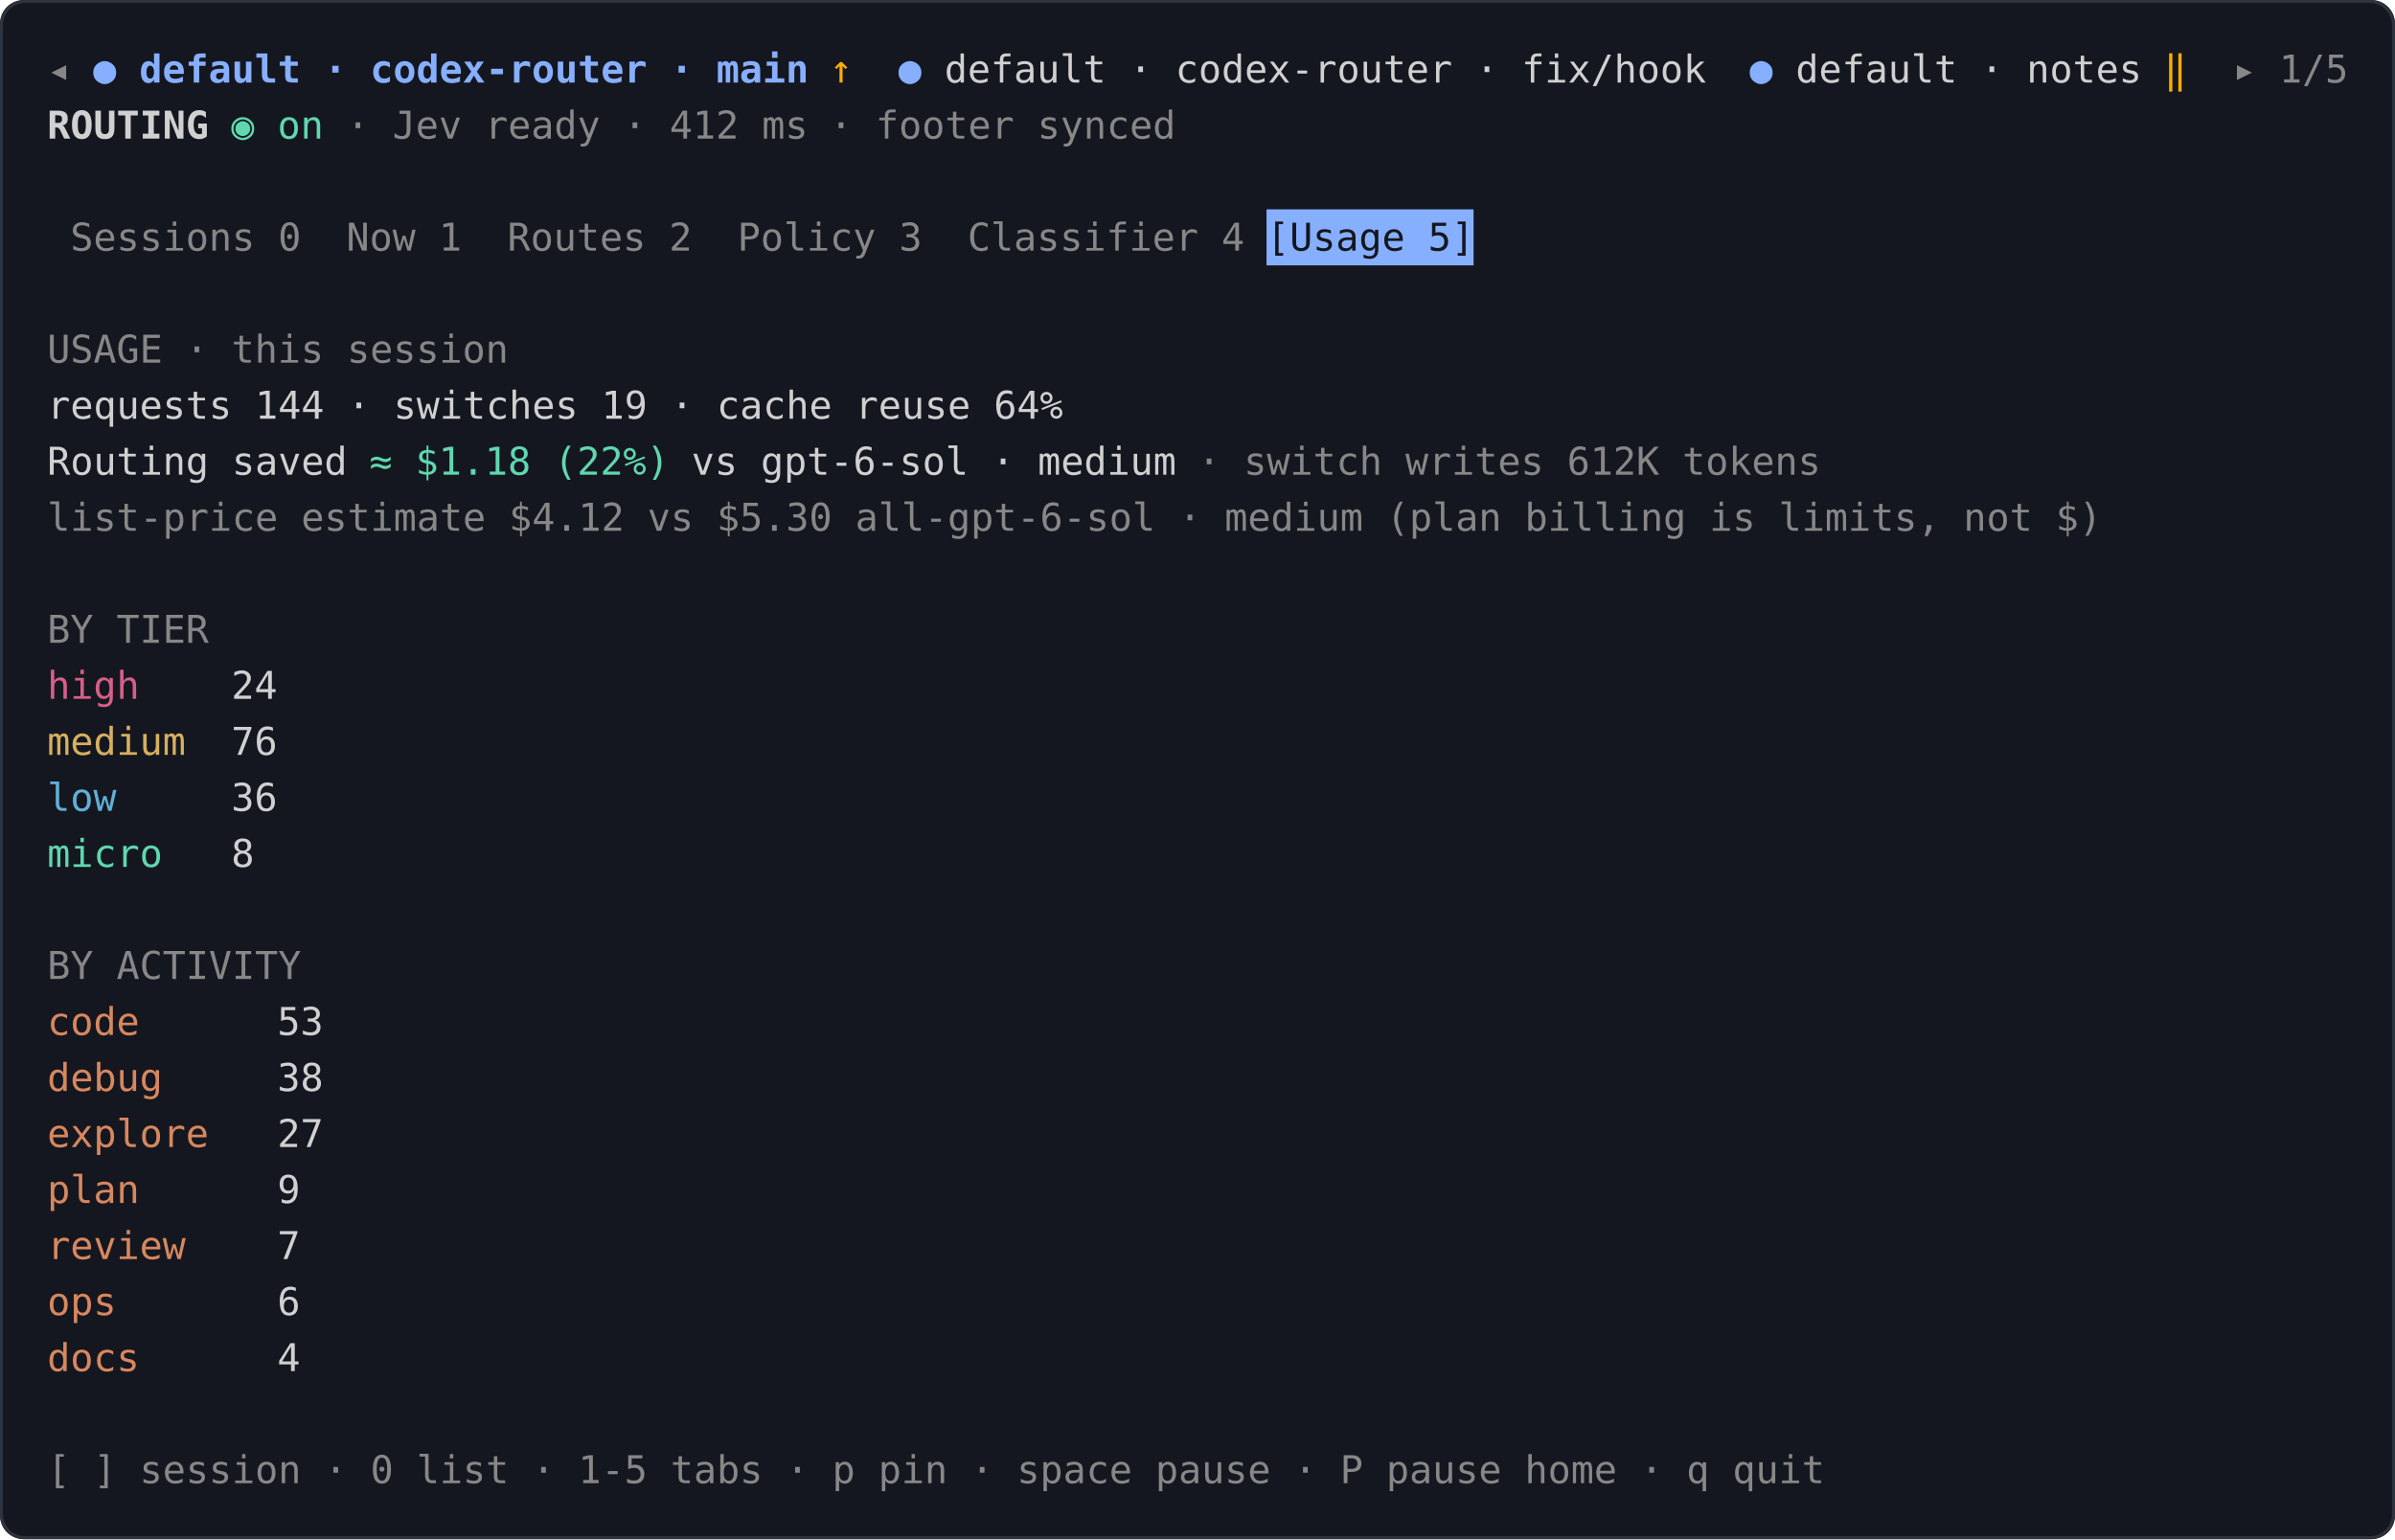
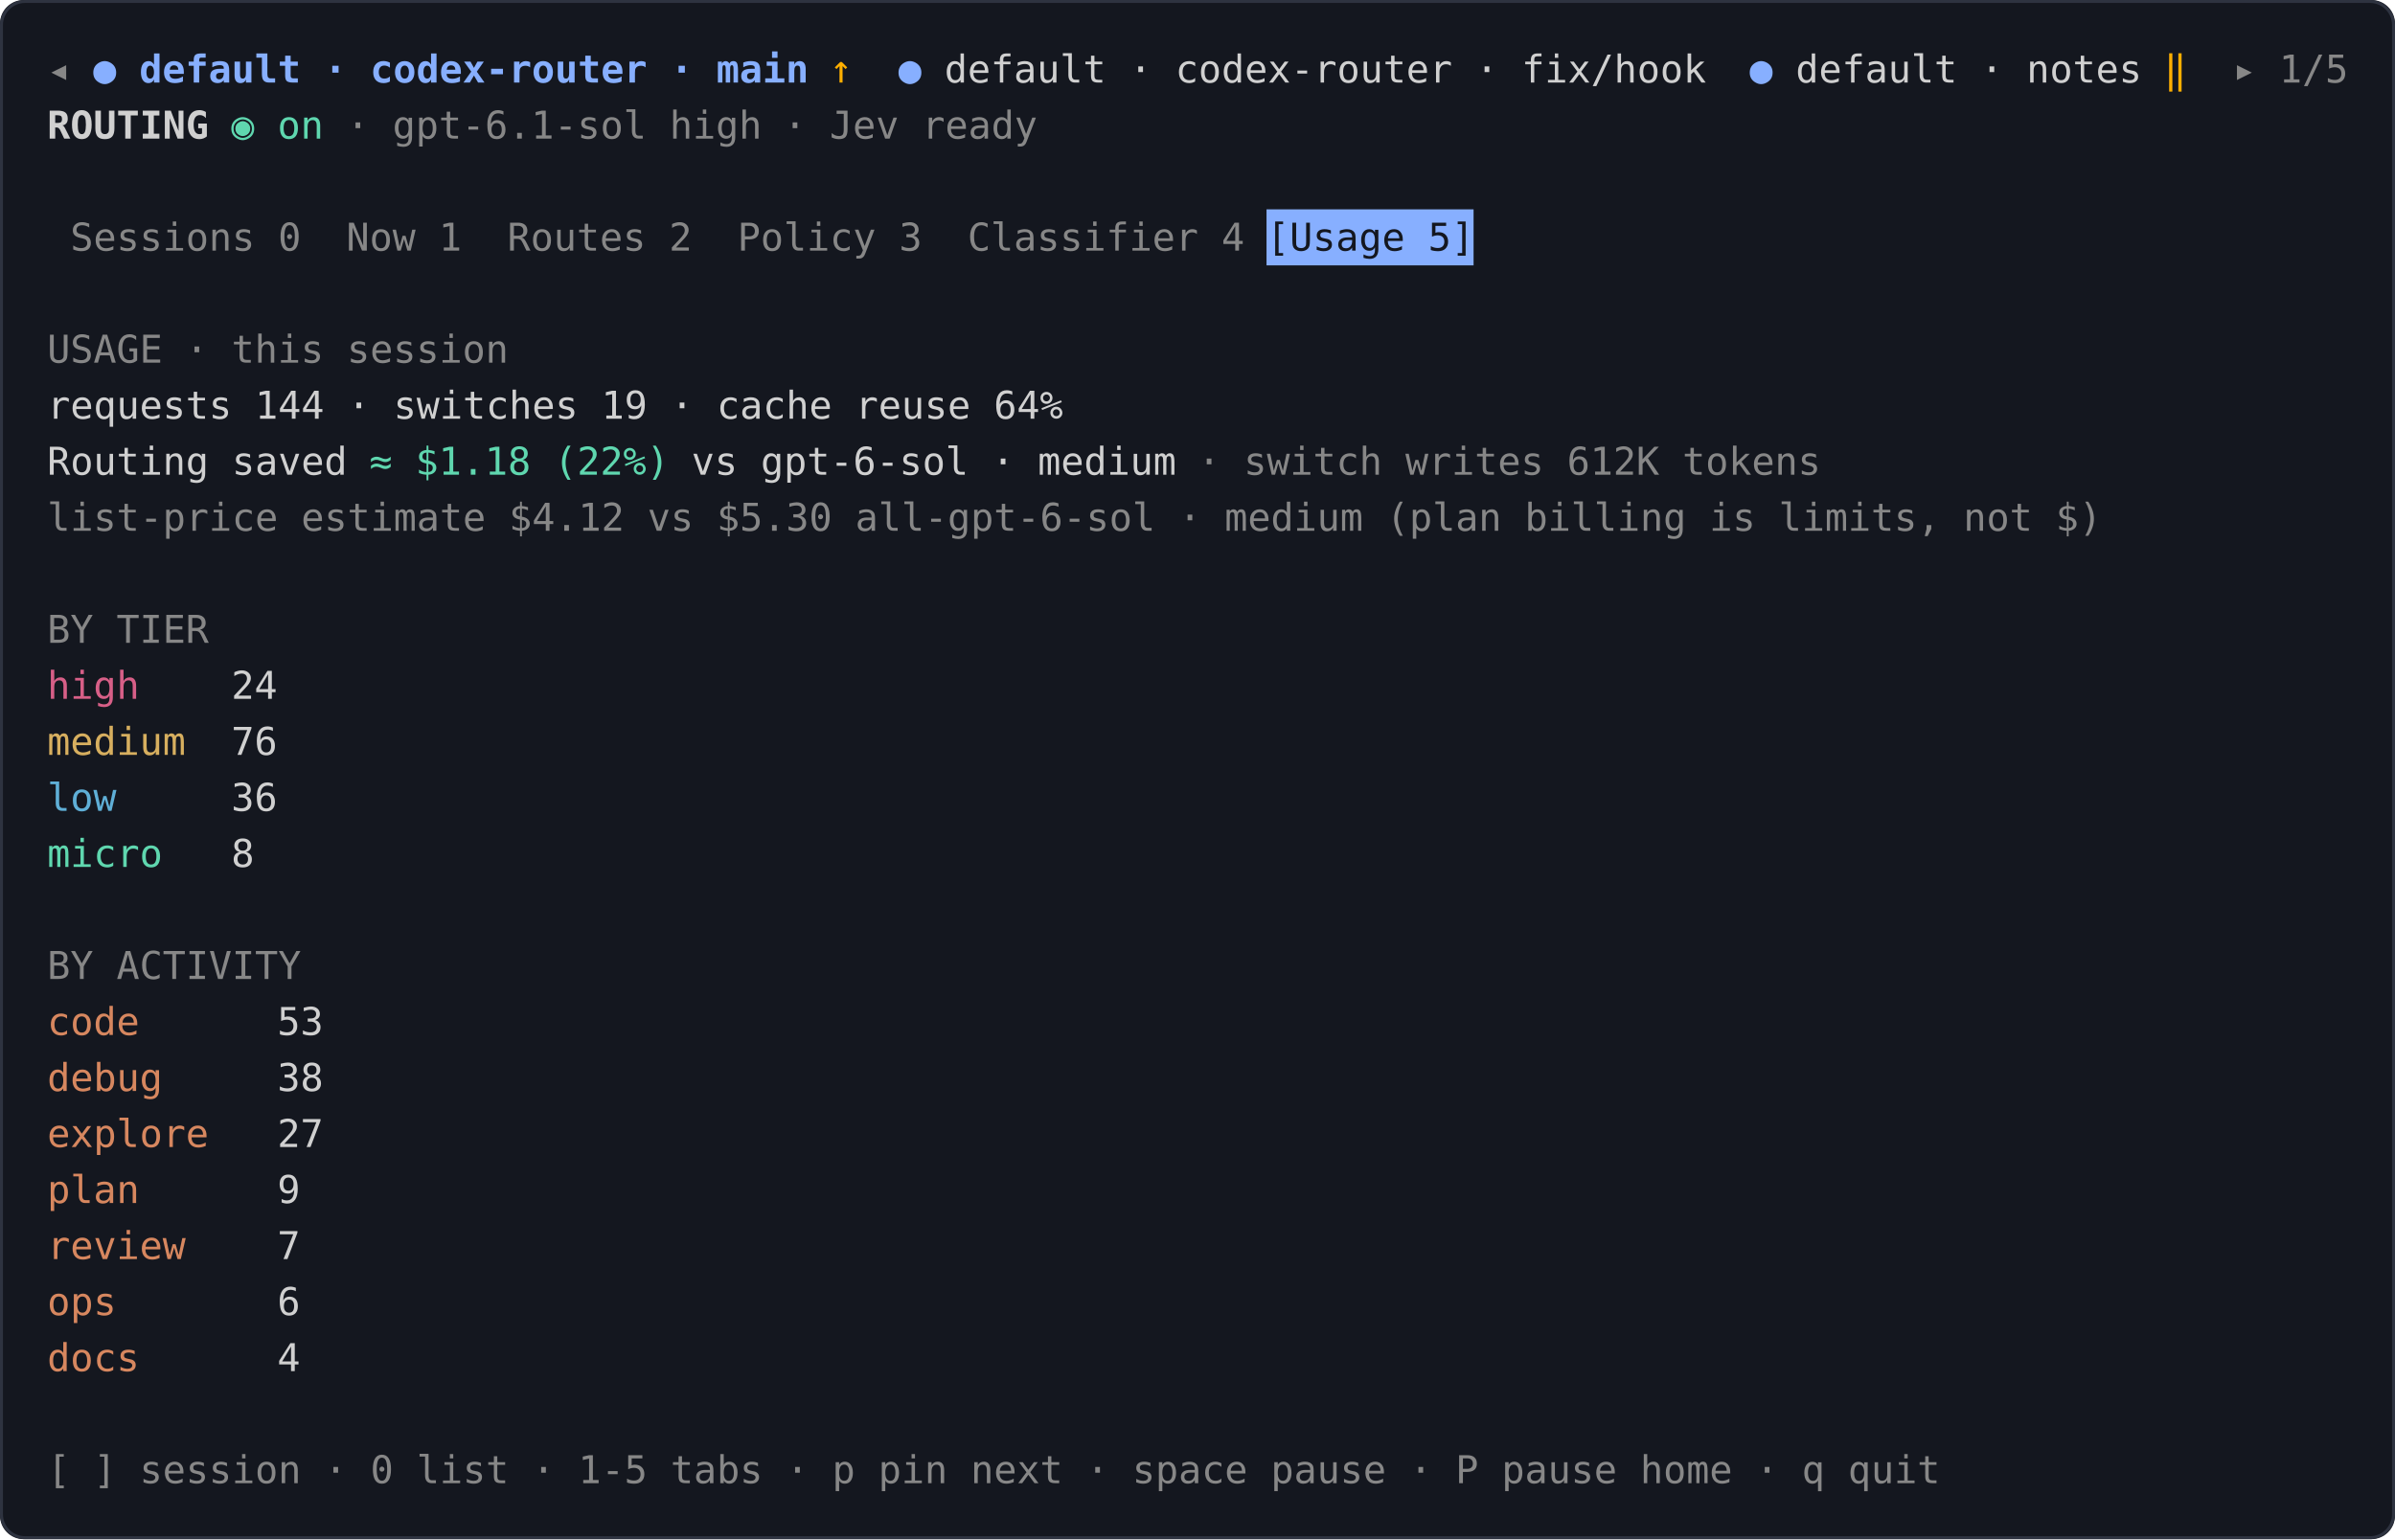
<svg xmlns="http://www.w3.org/2000/svg" viewBox="0 0 812 522" width="812" height="522" role="img" aria-labelledby="title desc">
  <style>text { font-family: ui-monospace, SFMono-Regular, Menlo, Consolas, 'DejaVu Sans Mono', monospace; font-size: 13px; }</style>
  <rect width="812" height="522" rx="8" fill="#14171f" />
  <rect x="0.5" y="0.5" width="811" height="521" rx="8" fill="none" stroke="#2e3340" />
  <text x="16.0" y="28.0" fill="#878787" xml:space="preserve">◂ </text>
  <text x="31.6" y="28.0" fill="#87afff" xml:space="preserve">● </text>
  <text x="47.2" y="28.0" fill="#87afff" font-weight="700" xml:space="preserve">default · codex-router · main</text>
  <text x="273.4" y="28.0" fill="#ffaf00" xml:space="preserve"> ↑</text>
  <text x="304.6" y="28.0" fill="#87afff" xml:space="preserve">● </text>
  <text x="320.2" y="28.0" fill="#d0d0d0" xml:space="preserve">default · codex-router · fix/hook</text>
  <text x="593.2" y="28.0" fill="#87afff" xml:space="preserve">● </text>
  <text x="608.8" y="28.0" fill="#d0d0d0" xml:space="preserve">default · notes</text>
  <text x="725.8" y="28.0" fill="#ffaf00" xml:space="preserve"> ‖</text>
  <text x="749.2" y="28.0" fill="#878787" xml:space="preserve"> ▸ 1/5</text>
  <text x="16.0" y="47.0" fill="#d0d0d0" font-weight="700" xml:space="preserve">ROUTING</text>
  <text x="78.4" y="47.0" fill="#5fd7af" xml:space="preserve">◉ on</text>
-   <text x="109.6" y="47.0" fill="#878787" xml:space="preserve"> · Jev ready · 412 ms</text>
-   <text x="273.4" y="47.0" fill="#878787" xml:space="preserve"> · footer synced</text>
+   <text x="109.6" y="47.0" fill="#878787" xml:space="preserve"> · gpt-6.1-sol high</text>
+   <text x="257.8" y="47.0" fill="#878787" xml:space="preserve"> · Jev ready</text>
  <text x="16.0" y="85.0" fill="#878787" xml:space="preserve"> Sessions 0 </text>
  <text x="109.6" y="85.0" fill="#878787" xml:space="preserve"> Now 1 </text>
  <text x="164.2" y="85.0" fill="#878787" xml:space="preserve"> Routes 2 </text>
  <text x="242.2" y="85.0" fill="#878787" xml:space="preserve"> Policy 3 </text>
  <text x="320.2" y="85.0" fill="#878787" xml:space="preserve"> Classifier 4 </text>
  <rect x="429.4" y="71.0" width="70.2" height="19" fill="#87afff" />
  <text x="429.4" y="85.0" fill="#14171f" xml:space="preserve">[Usage 5]</text>
  <text x="16.0" y="123.0" fill="#878787" xml:space="preserve">USAGE</text>
  <text x="55.0" y="123.0" fill="#878787" xml:space="preserve"> · this session</text>
  <text x="16.0" y="142.0" fill="#d0d0d0" xml:space="preserve">requests 144 · switches 19 · cache reuse 64%</text>
  <text x="16.0" y="161.0" fill="#d0d0d0" xml:space="preserve">Routing saved </text>
  <text x="125.2" y="161.0" fill="#5fd7af" xml:space="preserve">≈ $1.18 (22%)</text>
  <text x="226.6" y="161.0" fill="#d0d0d0" xml:space="preserve"> vs gpt-6-sol · medium</text>
  <text x="398.2" y="161.0" fill="#878787" xml:space="preserve"> · switch writes 612K tokens</text>
  <text x="16.0" y="180.0" fill="#878787" xml:space="preserve">list-price estimate $4.12 vs $5.30 all-gpt-6-sol · medium (plan billing is limits, not $)</text>
  <text x="16.0" y="218.0" fill="#878787" xml:space="preserve">BY TIER</text>
  <text x="16.0" y="237.0" fill="#d75f87" xml:space="preserve">high    </text>
  <text x="78.4" y="237.0" fill="#d0d0d0" xml:space="preserve">24</text>
  <text x="16.0" y="256.0" fill="#d7af5f" xml:space="preserve">medium  </text>
  <text x="78.4" y="256.0" fill="#d0d0d0" xml:space="preserve">76</text>
  <text x="16.0" y="275.0" fill="#5fafd7" xml:space="preserve">low     </text>
  <text x="78.4" y="275.0" fill="#d0d0d0" xml:space="preserve">36</text>
  <text x="16.0" y="294.0" fill="#5fd7af" xml:space="preserve">micro   </text>
  <text x="78.4" y="294.0" fill="#d0d0d0" xml:space="preserve">8</text>
  <text x="16.0" y="332.0" fill="#878787" xml:space="preserve">BY ACTIVITY</text>
  <text x="16.0" y="351.0" fill="#d7875f" xml:space="preserve">code      </text>
  <text x="94.0" y="351.0" fill="#d0d0d0" xml:space="preserve">53</text>
  <text x="16.0" y="370.0" fill="#d7875f" xml:space="preserve">debug     </text>
  <text x="94.0" y="370.0" fill="#d0d0d0" xml:space="preserve">38</text>
  <text x="16.0" y="389.0" fill="#d7875f" xml:space="preserve">explore   </text>
  <text x="94.0" y="389.0" fill="#d0d0d0" xml:space="preserve">27</text>
  <text x="16.0" y="408.0" fill="#d7875f" xml:space="preserve">plan      </text>
  <text x="94.0" y="408.0" fill="#d0d0d0" xml:space="preserve">9</text>
  <text x="16.0" y="427.0" fill="#d7875f" xml:space="preserve">review    </text>
  <text x="94.0" y="427.0" fill="#d0d0d0" xml:space="preserve">7</text>
  <text x="16.0" y="446.0" fill="#d7875f" xml:space="preserve">ops       </text>
  <text x="94.0" y="446.0" fill="#d0d0d0" xml:space="preserve">6</text>
  <text x="16.0" y="465.0" fill="#d7875f" xml:space="preserve">docs      </text>
  <text x="94.0" y="465.0" fill="#d0d0d0" xml:space="preserve">4</text>
-   <text x="16.0" y="503.0" fill="#878787" xml:space="preserve">[ ] session · 0 list · 1-5 tabs · p pin · space pause · P pause home · q quit</text>
+   <text x="16.0" y="503.0" fill="#878787" xml:space="preserve">[ ] session · 0 list · 1-5 tabs · p pin next · space pause · P pause home · q quit</text>
</svg>
